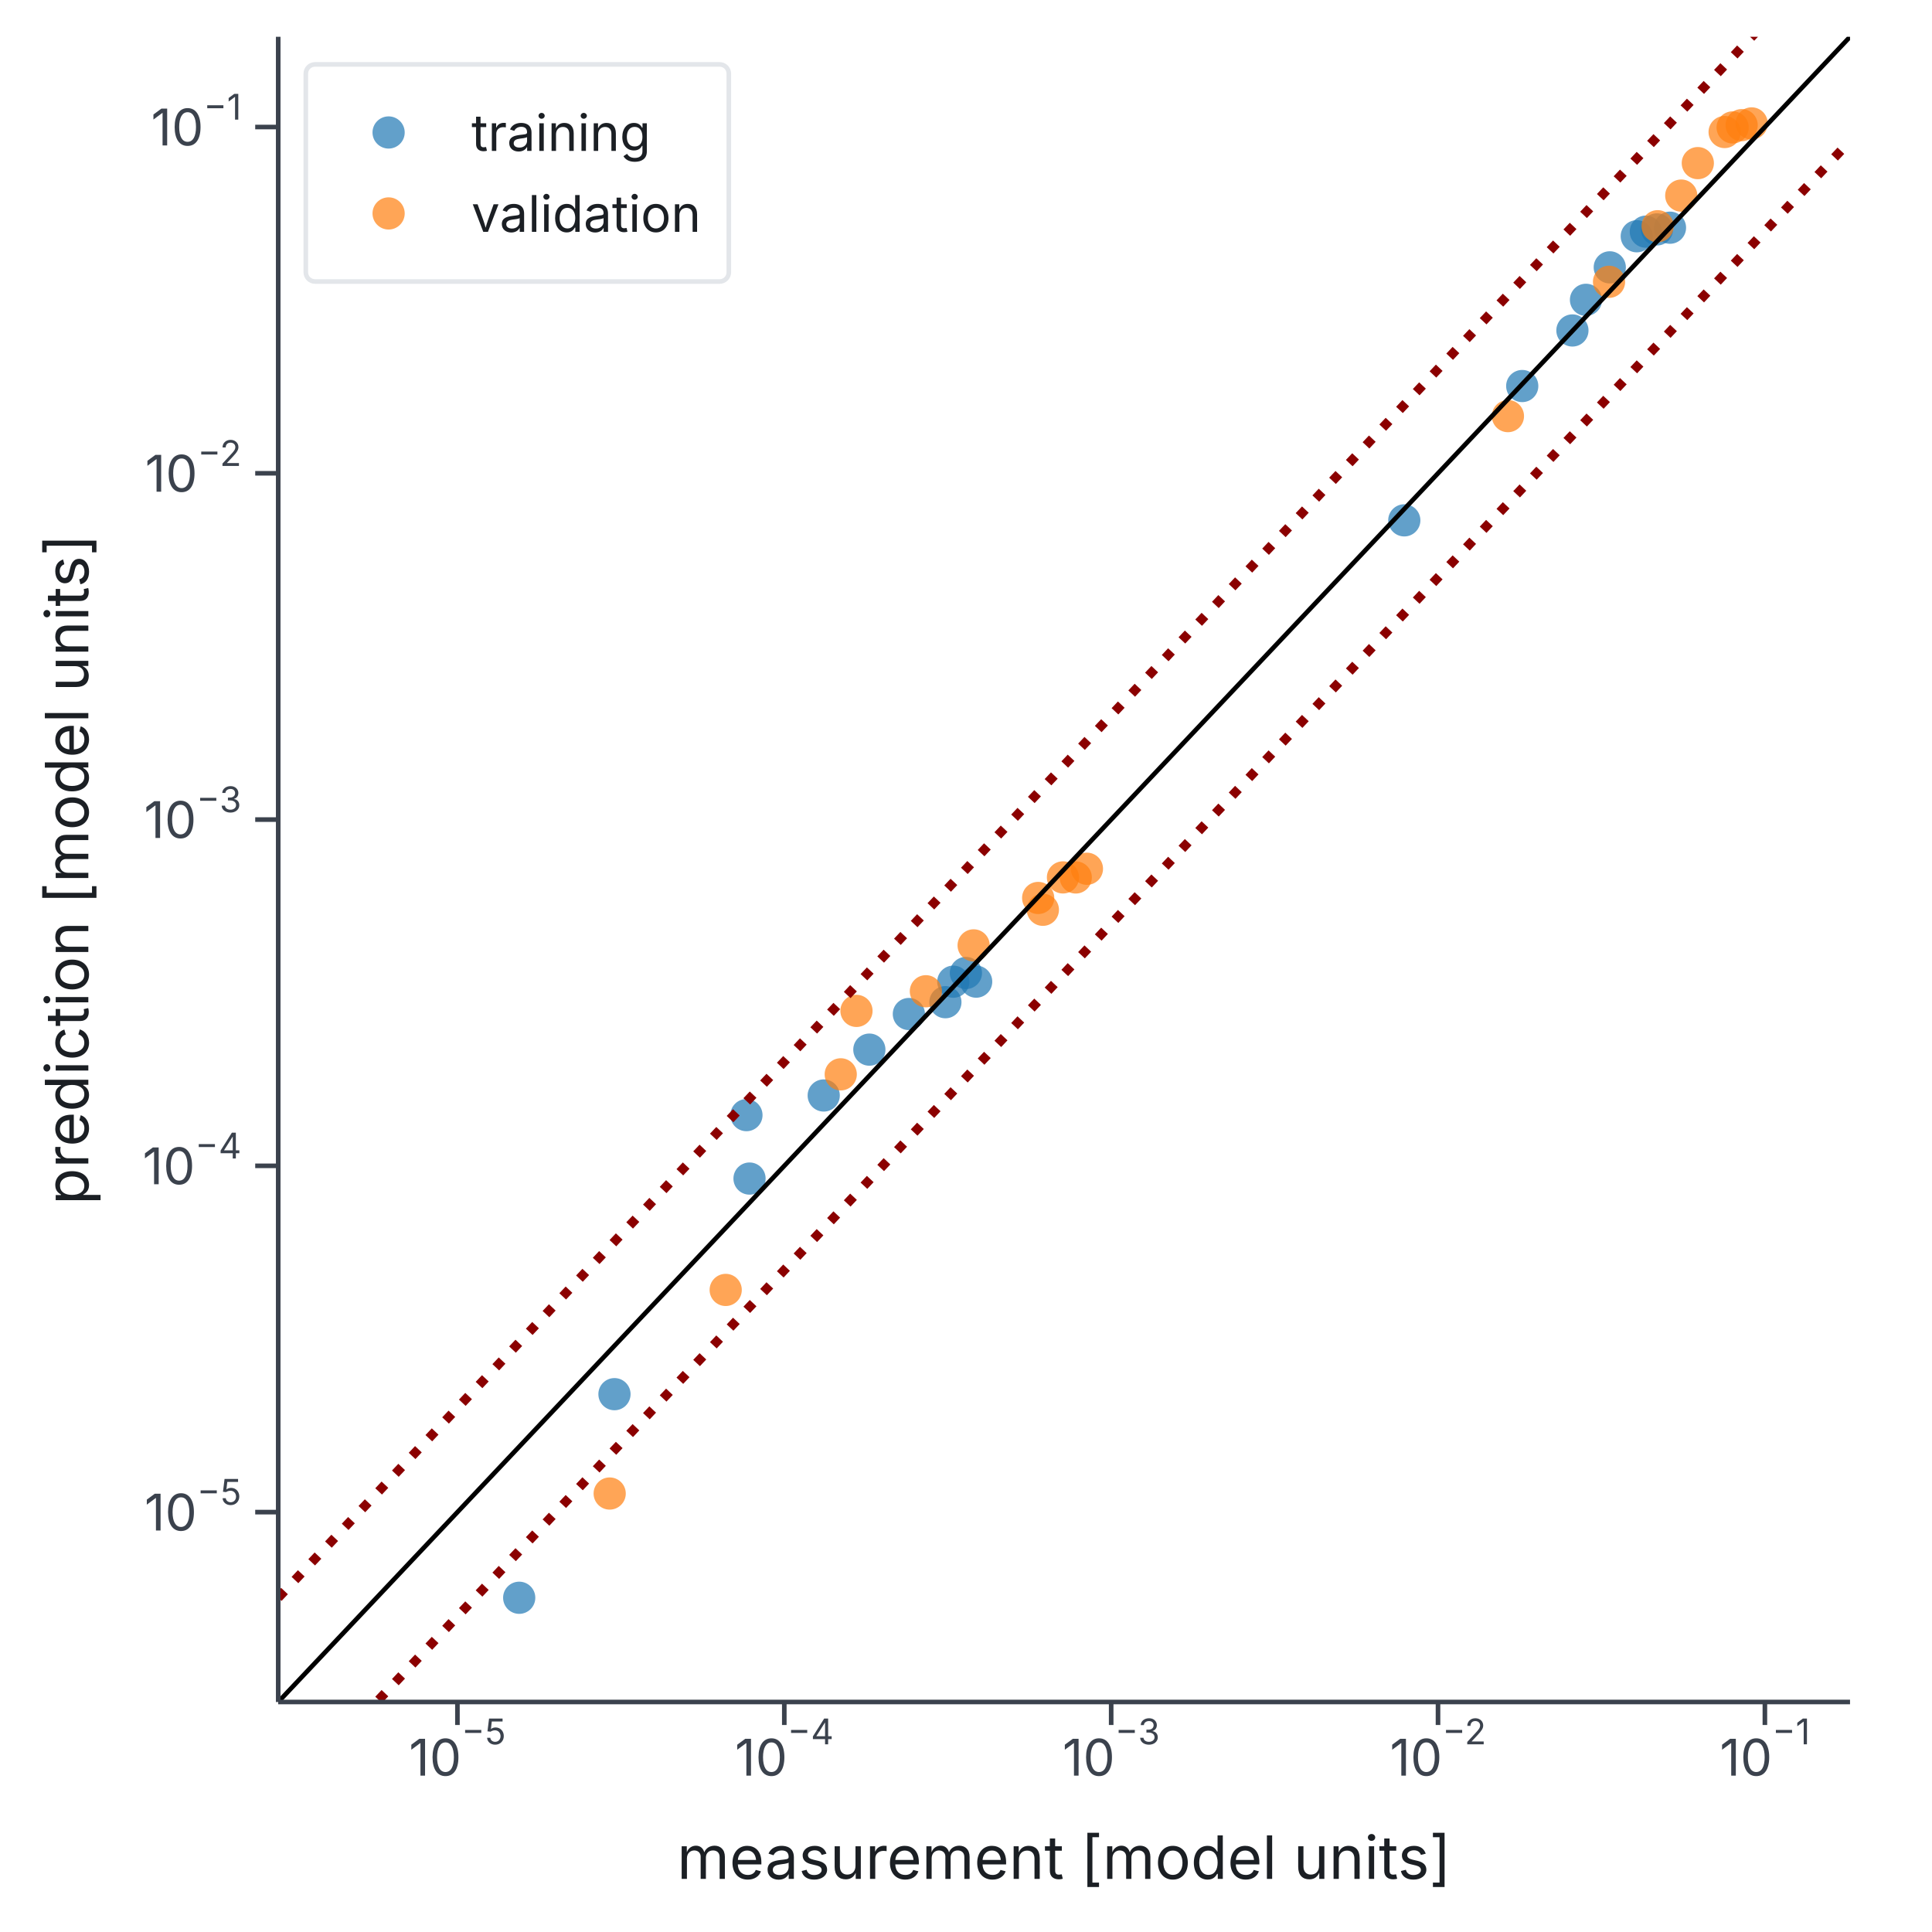
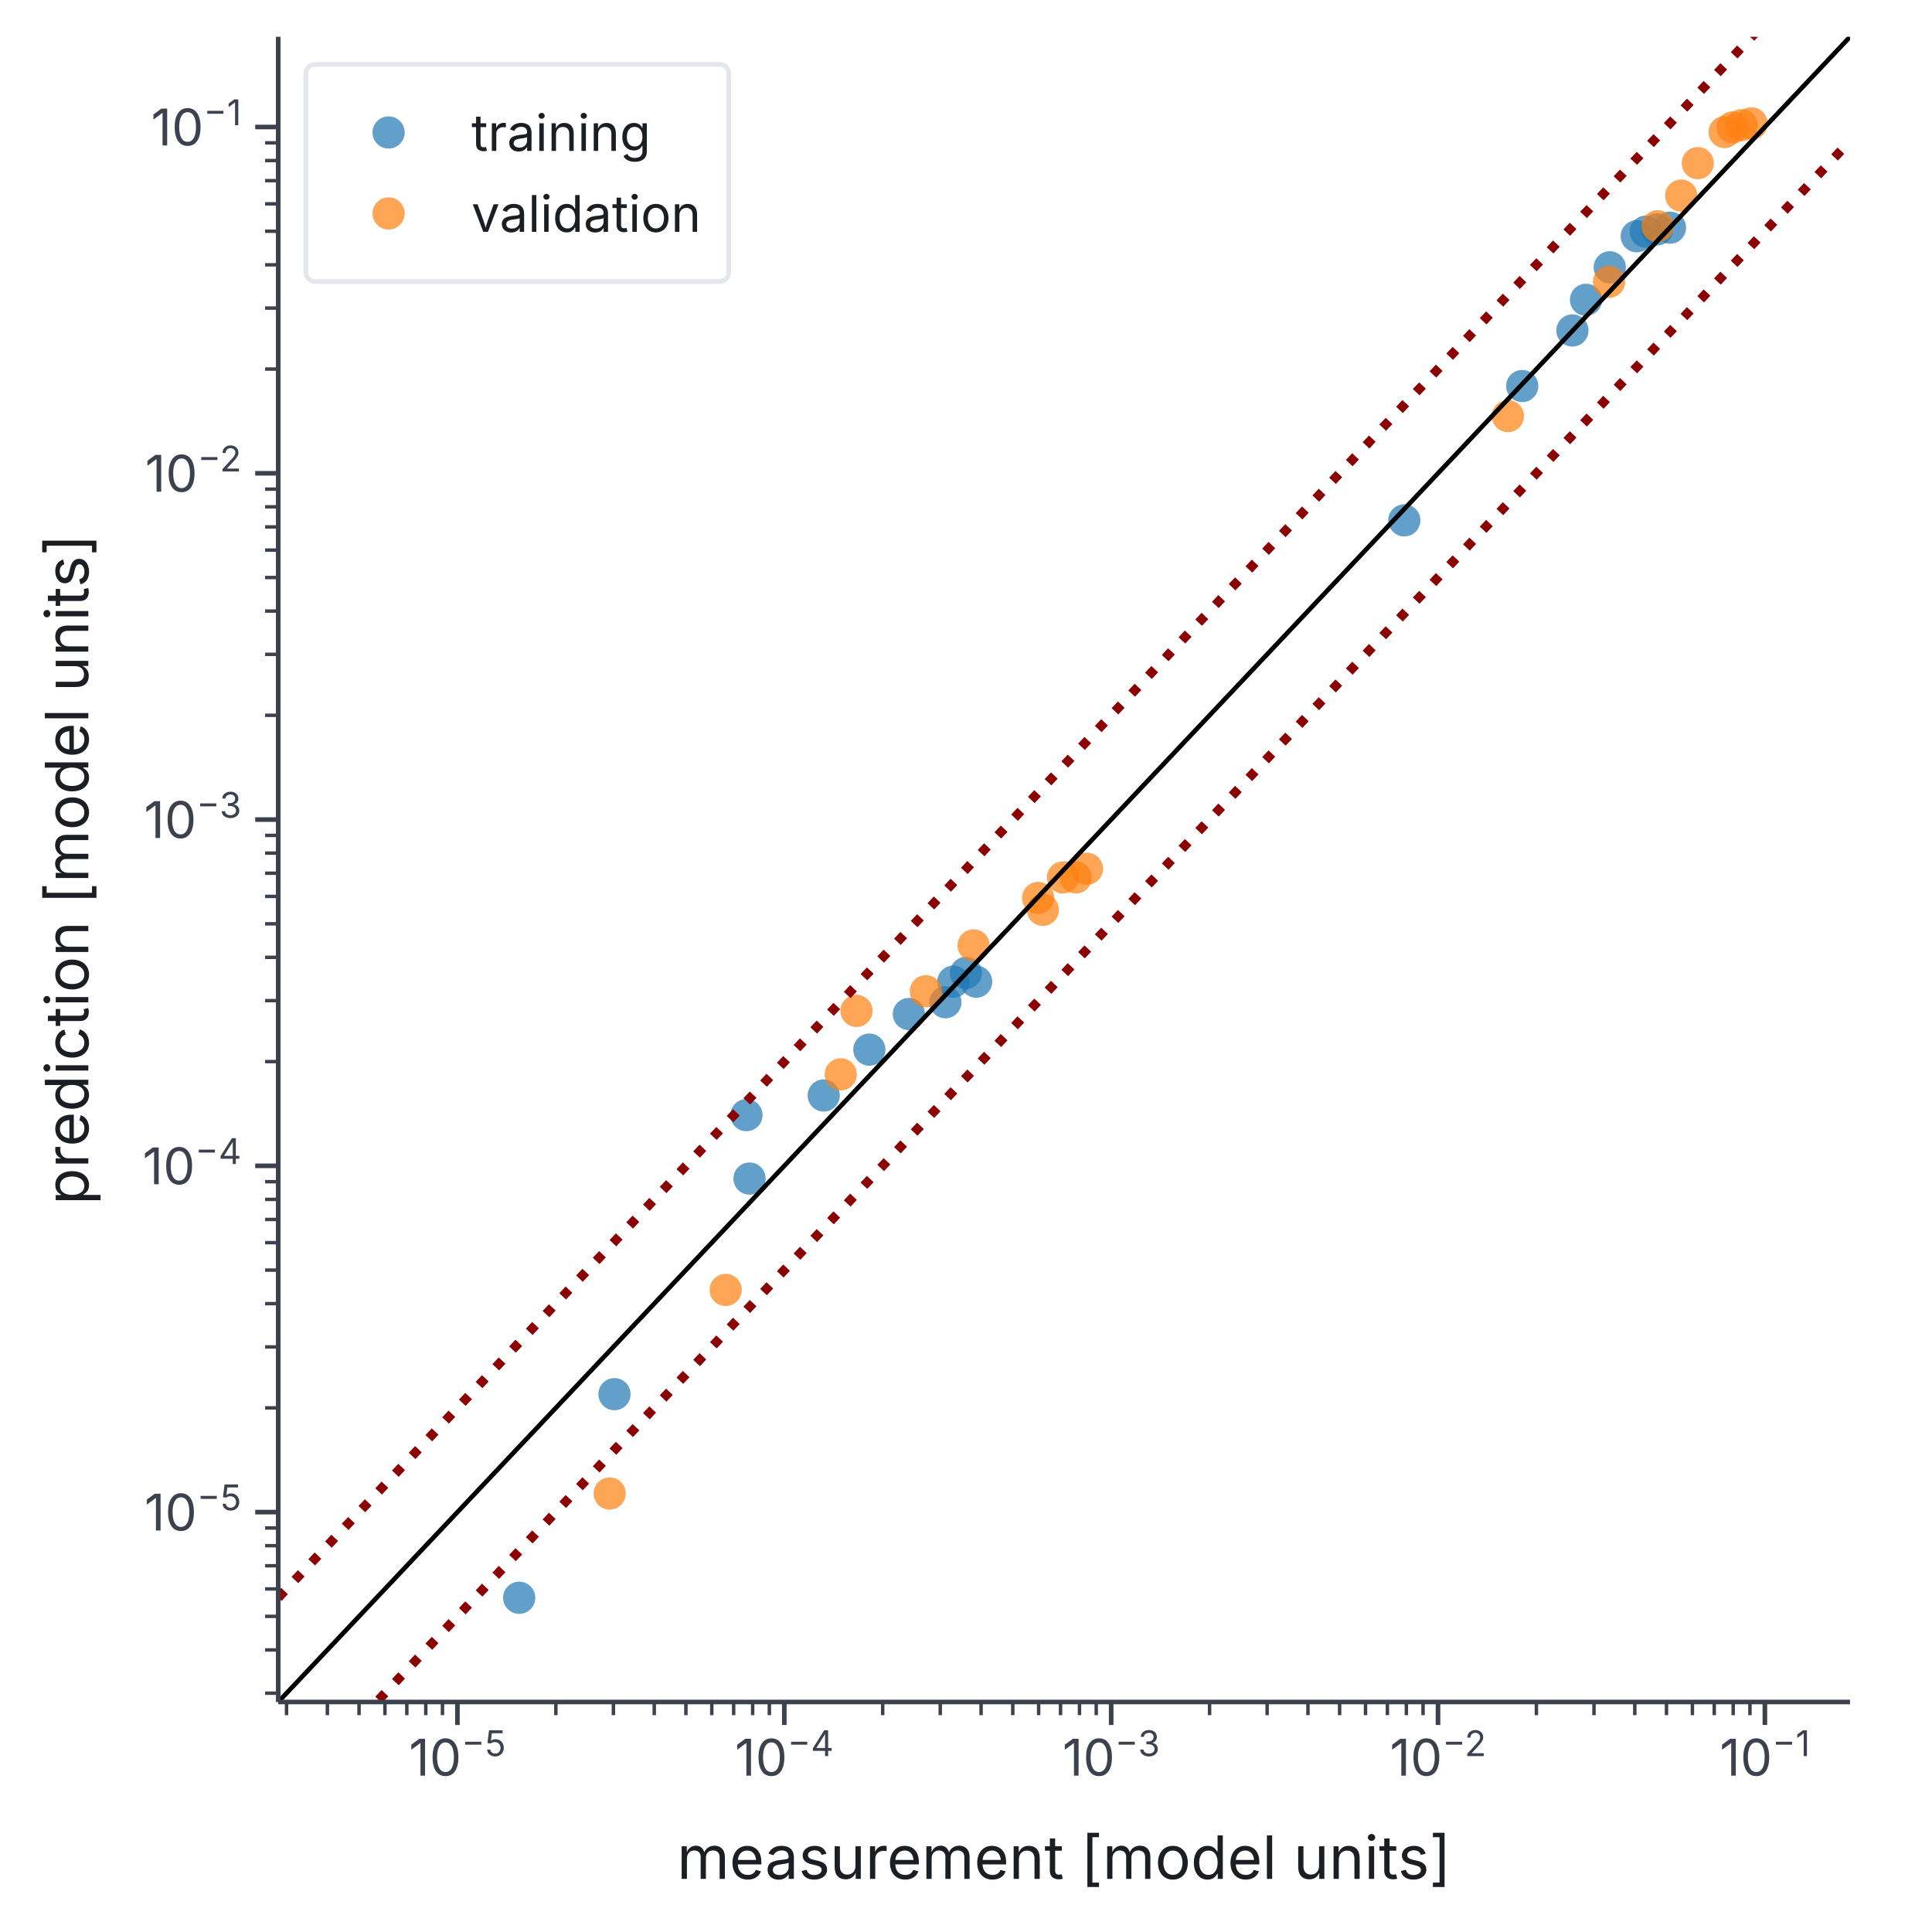
<svg xmlns="http://www.w3.org/2000/svg" width="420" height="420" viewBox="0 0 420 420" class="sbmlsim-figure" role="img" font-family="Inter, -apple-system, BlinkMacSystemFont, 'Segoe UI', Roboto, Helvetica, Arial, sans-serif">
  <defs>
-     <clipPath id="sbmlsim-7f5f8d487b84-p0-clip-0">
+     <clipPath id="sbmlsim-d37fd77192c3-p0-clip-0">
      <rect x="52.48" y="0" width="341.7" height="362" />
    </clipPath>
  </defs>
  <g class="charton-background">
    <rect x="0" y="0" width="420" height="420" fill="#ffffff" />
  </g>
  <svg class="sbmlsim-plot" data-plot="p0" x="8" y="8" width="404" height="404" overflow="visible">
-     <g class="charton-plot" clip-path="url(#sbmlsim-7f5f8d487b84-p0-clip-0)">
+     <g class="charton-plot" clip-path="url(#sbmlsim-d37fd77192c3-p0-clip-0)">
      <g class="sbmlsim-element sbmlsim-curve" data-element="e0" data-legend="e0">
        <g class="charton-mark charton-mark-point">
          <circle cx="154.27" cy="234.42" r="3" fill="#1f77b4" stroke="#1f77b4" stroke-width="1" opacity="0.7" />
          <circle cx="189.58" cy="212.44" r="3" fill="#1f77b4" stroke="#1f77b4" stroke-width="1" opacity="0.7" />
          <circle cx="199.24" cy="205.41" r="3" fill="#1f77b4" stroke="#1f77b4" stroke-width="1" opacity="0.7" />
          <circle cx="201.98" cy="203.52" r="3" fill="#1f77b4" stroke="#1f77b4" stroke-width="1" opacity="0.7" />
          <circle cx="204.21" cy="205.4" r="3" fill="#1f77b4" stroke="#1f77b4" stroke-width="1" opacity="0.7" />
          <circle cx="197.52" cy="209.87" r="3" fill="#1f77b4" stroke="#1f77b4" stroke-width="1" opacity="0.7" />
          <circle cx="180.99" cy="220.18" r="3" fill="#1f77b4" stroke="#1f77b4" stroke-width="1" opacity="0.7" />
          <circle cx="171.07" cy="230.15" r="3" fill="#1f77b4" stroke="#1f77b4" stroke-width="1" opacity="0.7" />
          <circle cx="154.94" cy="248.21" r="3" fill="#1f77b4" stroke="#1f77b4" stroke-width="1" opacity="0.7" />
          <circle cx="125.58" cy="295.08" r="3" fill="#1f77b4" stroke="#1f77b4" stroke-width="1" opacity="0.7" />
          <circle cx="104.87" cy="339.34" r="3" fill="#1f77b4" stroke="#1f77b4" stroke-width="1" opacity="0.7" />
          <circle cx="297.28" cy="105.12" r="3" fill="#1f77b4" stroke="#1f77b4" stroke-width="1" opacity="0.7" />
          <circle cx="322.92" cy="75.92" r="3" fill="#1f77b4" stroke="#1f77b4" stroke-width="1" opacity="0.7" />
          <circle cx="333.83" cy="63.84" r="3" fill="#1f77b4" stroke="#1f77b4" stroke-width="1" opacity="0.7" />
          <circle cx="336.78" cy="57.18" r="3" fill="#1f77b4" stroke="#1f77b4" stroke-width="1" opacity="0.7" />
          <circle cx="341.95" cy="50.12" r="3" fill="#1f77b4" stroke="#1f77b4" stroke-width="1" opacity="0.7" />
          <circle cx="347.82" cy="43.36" r="3" fill="#1f77b4" stroke="#1f77b4" stroke-width="1" opacity="0.7" />
          <circle cx="349.79" cy="42.36" r="3" fill="#1f77b4" stroke="#1f77b4" stroke-width="1" opacity="0.7" />
          <circle cx="352.21" cy="41.87" r="3" fill="#1f77b4" stroke="#1f77b4" stroke-width="1" opacity="0.7" />
          <circle cx="355.04" cy="41.5" r="3" fill="#1f77b4" stroke="#1f77b4" stroke-width="1" opacity="0.7" />
        </g>
      </g>
      <g class="sbmlsim-element sbmlsim-curve" data-element="e1" data-legend="e1">
        <g class="charton-mark charton-mark-point">
          <circle cx="178.19" cy="211.76" r="3" fill="#ff7f0e" stroke="#ff7f0e" stroke-width="1" opacity="0.7" />
          <circle cx="218.71" cy="189.78" r="3" fill="#ff7f0e" stroke="#ff7f0e" stroke-width="1" opacity="0.7" />
          <circle cx="225.86" cy="182.75" r="3" fill="#ff7f0e" stroke="#ff7f0e" stroke-width="1" opacity="0.7" />
          <circle cx="228.29" cy="180.86" r="3" fill="#ff7f0e" stroke="#ff7f0e" stroke-width="1" opacity="0.7" />
          <circle cx="223.08" cy="182.74" r="3" fill="#ff7f0e" stroke="#ff7f0e" stroke-width="1" opacity="0.7" />
          <circle cx="217.69" cy="187.21" r="3" fill="#ff7f0e" stroke="#ff7f0e" stroke-width="1" opacity="0.7" />
          <circle cx="203.66" cy="197.52" r="3" fill="#ff7f0e" stroke="#ff7f0e" stroke-width="1" opacity="0.7" />
          <circle cx="193.28" cy="207.49" r="3" fill="#ff7f0e" stroke="#ff7f0e" stroke-width="1" opacity="0.7" />
          <circle cx="174.77" cy="225.55" r="3" fill="#ff7f0e" stroke="#ff7f0e" stroke-width="1" opacity="0.7" />
          <circle cx="149.76" cy="272.42" r="3" fill="#ff7f0e" stroke="#ff7f0e" stroke-width="1" opacity="0.7" />
          <circle cx="124.54" cy="316.68" r="3" fill="#ff7f0e" stroke="#ff7f0e" stroke-width="1" opacity="0.7" />
          <circle cx="319.81" cy="82.46" r="3" fill="#ff7f0e" stroke="#ff7f0e" stroke-width="1" opacity="0.7" />
          <circle cx="341.79" cy="53.26" r="3" fill="#ff7f0e" stroke="#ff7f0e" stroke-width="1" opacity="0.7" />
          <circle cx="352.35" cy="41.18" r="3" fill="#ff7f0e" stroke="#ff7f0e" stroke-width="1" opacity="0.7" />
          <circle cx="357.49" cy="34.52" r="3" fill="#ff7f0e" stroke="#ff7f0e" stroke-width="1" opacity="0.7" />
          <circle cx="361.09" cy="27.46" r="3" fill="#ff7f0e" stroke="#ff7f0e" stroke-width="1" opacity="0.7" />
          <circle cx="366.92" cy="20.7" r="3" fill="#ff7f0e" stroke="#ff7f0e" stroke-width="1" opacity="0.7" />
          <circle cx="368.66" cy="19.7" r="3" fill="#ff7f0e" stroke="#ff7f0e" stroke-width="1" opacity="0.7" />
          <circle cx="370.62" cy="19.21" r="3" fill="#ff7f0e" stroke="#ff7f0e" stroke-width="1" opacity="0.7" />
          <circle cx="372.79" cy="18.83" r="3" fill="#ff7f0e" stroke="#ff7f0e" stroke-width="1" opacity="0.7" />
        </g>
      </g>
      <g class="sbmlsim-element sbmlsim-curve" data-element="e2">
        <g class="charton-mark charton-mark-path">
          <path d="M52.48 362L394.18 0" fill="none" stroke="#000000" stroke-width="1" stroke-linejoin="round" />
        </g>
      </g>
      <g class="sbmlsim-element sbmlsim-curve" data-element="e3">
        <g class="charton-mark charton-mark-path">
          <path d="M52.48 339.34L394.18 -22.66" fill="none" stroke="#8b0000" stroke-width="2" stroke-dasharray="2 3.3" stroke-linejoin="round" />
        </g>
      </g>
      <g class="sbmlsim-element sbmlsim-curve" data-element="e4">
        <g class="charton-mark charton-mark-path">
          <path d="M52.48 384.66L394.18 22.66" fill="none" stroke="#8b0000" stroke-width="2" stroke-dasharray="2 3.3" stroke-linejoin="round" />
        </g>
      </g>
    </g>
    <g class="charton-axis charton-axis-x" data-axis="x">
      <g class="charton-axis-line">
        <path d="M52.48 362L394.18 362" fill="none" stroke="#3b424d" stroke-width="1" stroke-linejoin="round" />
      </g>
-       <g class="charton-tick">
-         <path d="M91.44 362L91.44 367" fill="none" stroke="#3b424d" stroke-width="1" stroke-linejoin="round" />
-         <path d="M162.5 362L162.5 367" fill="none" stroke="#3b424d" stroke-width="1" stroke-linejoin="round" />
-         <path d="M233.56 362L233.56 367" fill="none" stroke="#3b424d" stroke-width="1" stroke-linejoin="round" />
-         <path d="M304.61 362L304.61 367" fill="none" stroke="#3b424d" stroke-width="1" stroke-linejoin="round" />
-         <path d="M375.67 362L375.67 367" fill="none" stroke="#3b424d" stroke-width="1" stroke-linejoin="round" />
+       <g class="charton-tick-label">
+         <text x="91.44" y="370" font-size="11" fill="#3b424d" text-anchor="middle" dominant-baseline="hanging">10<tspan dy="-1.84" font-size="7.7">−5</tspan>
+         </text>
+         <text x="162.5" y="370" font-size="11" fill="#3b424d" text-anchor="middle" dominant-baseline="hanging">10<tspan dy="-1.84" font-size="7.7">−4</tspan>
+         </text>
+         <text x="233.56" y="370" font-size="11" fill="#3b424d" text-anchor="middle" dominant-baseline="hanging">10<tspan dy="-1.84" font-size="7.7">−3</tspan>
+         </text>
+         <text x="304.61" y="370" font-size="11" fill="#3b424d" text-anchor="middle" dominant-baseline="hanging">10<tspan dy="-1.84" font-size="7.7">−2</tspan>
+         </text>
+         <text x="375.67" y="370" font-size="11" fill="#3b424d" text-anchor="middle" dominant-baseline="hanging">10<tspan dy="-1.84" font-size="7.7">−1</tspan>
+         </text>
      </g>
-       <g class="charton-tick-label">
-         <text x="91.44" y="370" font-size="11" fill="#3b424d" text-anchor="middle" dominant-baseline="hanging">10<tspan dy="-4.4" font-size="7.7">−5</tspan>
-         </text>
-         <text x="162.5" y="370" font-size="11" fill="#3b424d" text-anchor="middle" dominant-baseline="hanging">10<tspan dy="-4.4" font-size="7.7">−4</tspan>
-         </text>
-         <text x="233.56" y="370" font-size="11" fill="#3b424d" text-anchor="middle" dominant-baseline="hanging">10<tspan dy="-4.4" font-size="7.7">−3</tspan>
-         </text>
-         <text x="304.61" y="370" font-size="11" fill="#3b424d" text-anchor="middle" dominant-baseline="hanging">10<tspan dy="-4.4" font-size="7.7">−2</tspan>
-         </text>
-         <text x="375.67" y="370" font-size="11" fill="#3b424d" text-anchor="middle" dominant-baseline="hanging">10<tspan dy="-4.4" font-size="7.7">−1</tspan>
-         </text>
+       <g class="charton-tick sbmlsim-ticks" stroke="#3b424d">
+         <path d="M91.44 362V367M162.5 362V367M233.56 362V367M304.61 362V367M375.67 362V367" stroke-width="1" />
+         <path d="M54.29 362V364.86M63.17 362V364.86M70.05 362V364.86M75.68 362V364.86M80.44 362V364.86M84.56 362V364.86M88.19 362V364.86M112.84 362V364.86M125.35 362V364.86M134.23 362V364.86M141.11 362V364.86M146.74 362V364.86M151.49 362V364.86M155.62 362V364.86M159.25 362V364.86M183.89 362V364.86M196.4 362V364.86M205.28 362V364.86M212.17 362V364.86M217.79 362V364.86M222.55 362V364.86M226.67 362V364.86M230.31 362V364.86M254.95 362V364.86M267.46 362V364.86M276.34 362V364.86M283.22 362V364.86M288.85 362V364.86M293.61 362V364.86M297.73 362V364.86M301.36 362V364.86M326 362V364.86M338.52 362V364.86M347.39 362V364.86M354.28 362V364.86M359.91 362V364.86M364.66 362V364.86M368.78 362V364.86M372.42 362V364.86" stroke-width="0.75" />
      </g>
      <g class="charton-axis-title">
        <text x="223.33" y="391" font-size="13" fill="#1b1f24" text-anchor="middle" dominant-baseline="hanging">measurement [model units]</text>
      </g>
    </g>
    <g class="charton-axis charton-axis-y" data-axis="y">
      <g class="charton-axis-line">
        <path d="M52.48 0L52.48 362" fill="none" stroke="#3b424d" stroke-width="1" stroke-linejoin="round" />
      </g>
-       <g class="charton-tick">
-         <path d="M52.48 320.72L47.48 320.72" fill="none" stroke="#3b424d" stroke-width="1" stroke-linejoin="round" />
-         <path d="M52.48 245.44L47.48 245.44" fill="none" stroke="#3b424d" stroke-width="1" stroke-linejoin="round" />
-         <path d="M52.48 170.17L47.48 170.17" fill="none" stroke="#3b424d" stroke-width="1" stroke-linejoin="round" />
-         <path d="M52.48 94.89L47.48 94.89" fill="none" stroke="#3b424d" stroke-width="1" stroke-linejoin="round" />
-         <path d="M52.48 19.61L47.48 19.61" fill="none" stroke="#3b424d" stroke-width="1" stroke-linejoin="round" />
+       <g class="charton-tick-label">
+         <text x="44.48" y="320.72" font-size="11" fill="#3b424d" text-anchor="end" dominant-baseline="central">10<tspan dy="-3.2" font-size="7.7">−5</tspan>
+         </text>
+         <text x="44.48" y="245.44" font-size="11" fill="#3b424d" text-anchor="end" dominant-baseline="central">10<tspan dy="-3.2" font-size="7.7">−4</tspan>
+         </text>
+         <text x="44.48" y="170.17" font-size="11" fill="#3b424d" text-anchor="end" dominant-baseline="central">10<tspan dy="-3.2" font-size="7.7">−3</tspan>
+         </text>
+         <text x="44.48" y="94.89" font-size="11" fill="#3b424d" text-anchor="end" dominant-baseline="central">10<tspan dy="-3.2" font-size="7.7">−2</tspan>
+         </text>
+         <text x="44.48" y="19.61" font-size="11" fill="#3b424d" text-anchor="end" dominant-baseline="central">10<tspan dy="-3.2" font-size="7.7">−1</tspan>
+         </text>
      </g>
-       <g class="charton-tick-label">
-         <text x="44.48" y="320.72" font-size="11" fill="#3b424d" text-anchor="end" dominant-baseline="central">10<tspan dy="-4.4" font-size="7.7">−5</tspan>
-         </text>
-         <text x="44.48" y="245.44" font-size="11" fill="#3b424d" text-anchor="end" dominant-baseline="central">10<tspan dy="-4.4" font-size="7.7">−4</tspan>
-         </text>
-         <text x="44.48" y="170.17" font-size="11" fill="#3b424d" text-anchor="end" dominant-baseline="central">10<tspan dy="-4.4" font-size="7.7">−3</tspan>
-         </text>
-         <text x="44.48" y="94.89" font-size="11" fill="#3b424d" text-anchor="end" dominant-baseline="central">10<tspan dy="-4.4" font-size="7.7">−2</tspan>
-         </text>
-         <text x="44.48" y="19.61" font-size="11" fill="#3b424d" text-anchor="end" dominant-baseline="central">10<tspan dy="-4.4" font-size="7.7">−1</tspan>
-         </text>
+       <g class="charton-tick sbmlsim-ticks" stroke="#3b424d">
+         <path d="M52.48 320.72H47.48M52.48 245.44H47.48M52.48 170.17H47.48M52.48 94.89H47.48M52.48 19.61H47.48" stroke-width="1" />
+         <path d="M52.48 360.08H49.63M52.48 350.68H49.63M52.48 343.38H49.63M52.48 337.42H49.63M52.48 332.38H49.63M52.48 328.02H49.63M52.48 324.17H49.63M52.48 298.06H49.63M52.48 284.81H49.63M52.48 275.4H49.63M52.48 268.11H49.63M52.48 262.14H49.63M52.48 257.1H49.63M52.48 252.74H49.63M52.48 248.89H49.63M52.48 222.78H49.63M52.48 209.53H49.63M52.48 200.12H49.63M52.48 192.83H49.63M52.48 186.87H49.63M52.48 181.83H49.63M52.48 177.46H49.63M52.48 173.61H49.63M52.48 147.5H49.63M52.48 134.25H49.63M52.48 124.84H49.63M52.48 117.55H49.63M52.48 111.59H49.63M52.48 106.55H49.63M52.48 102.18H49.63M52.48 98.33H49.63M52.48 72.23H49.63M52.48 58.97H49.63M52.48 49.57H49.63M52.48 42.27H49.63M52.48 36.31H49.63M52.48 31.27H49.63M52.48 26.9H49.63M52.48 23.05H49.63" stroke-width="0.75" />
      </g>
      <g class="charton-axis-title">
        <text x="6.5" y="181" font-size="13" fill="#1b1f24" text-anchor="middle" dominant-baseline="middle" transform="rotate(-90 6.5 181)">prediction [model units]</text>
      </g>
    </g>
  </svg>
  <g class="sbmlsim-legend" data-plot="p0">
    <rect class="sbmlsim-legend-frame" x="66.48" y="14" width="91.96" height="47.2" rx="2" fill="#ffffff" fill-opacity="0.85" stroke="#e3e6ea" stroke-width="1" />
    <g class="sbmlsim-legend-entry" data-legend="e0">
      <g class="sbmlsim-legend-swatch" transform="translate(72.48 28.8)">
        <circle cx="12" cy="0" r="3" fill="#1f77b4" stroke="#1f77b4" stroke-width="1" opacity="0.7" />
      </g>
      <text class="sbmlsim-legend-label" x="102.48" y="28.8" font-size="11" fill="#1b1f24" dominant-baseline="central">training</text>
    </g>
    <g class="sbmlsim-legend-entry" data-legend="e1">
      <g class="sbmlsim-legend-swatch" transform="translate(72.48 46.4)">
        <circle cx="12" cy="0" r="3" fill="#ff7f0e" stroke="#ff7f0e" stroke-width="1" opacity="0.7" />
      </g>
      <text class="sbmlsim-legend-label" x="102.48" y="46.4" font-size="11" fill="#1b1f24" dominant-baseline="central">validation</text>
    </g>
  </g>
</svg>
